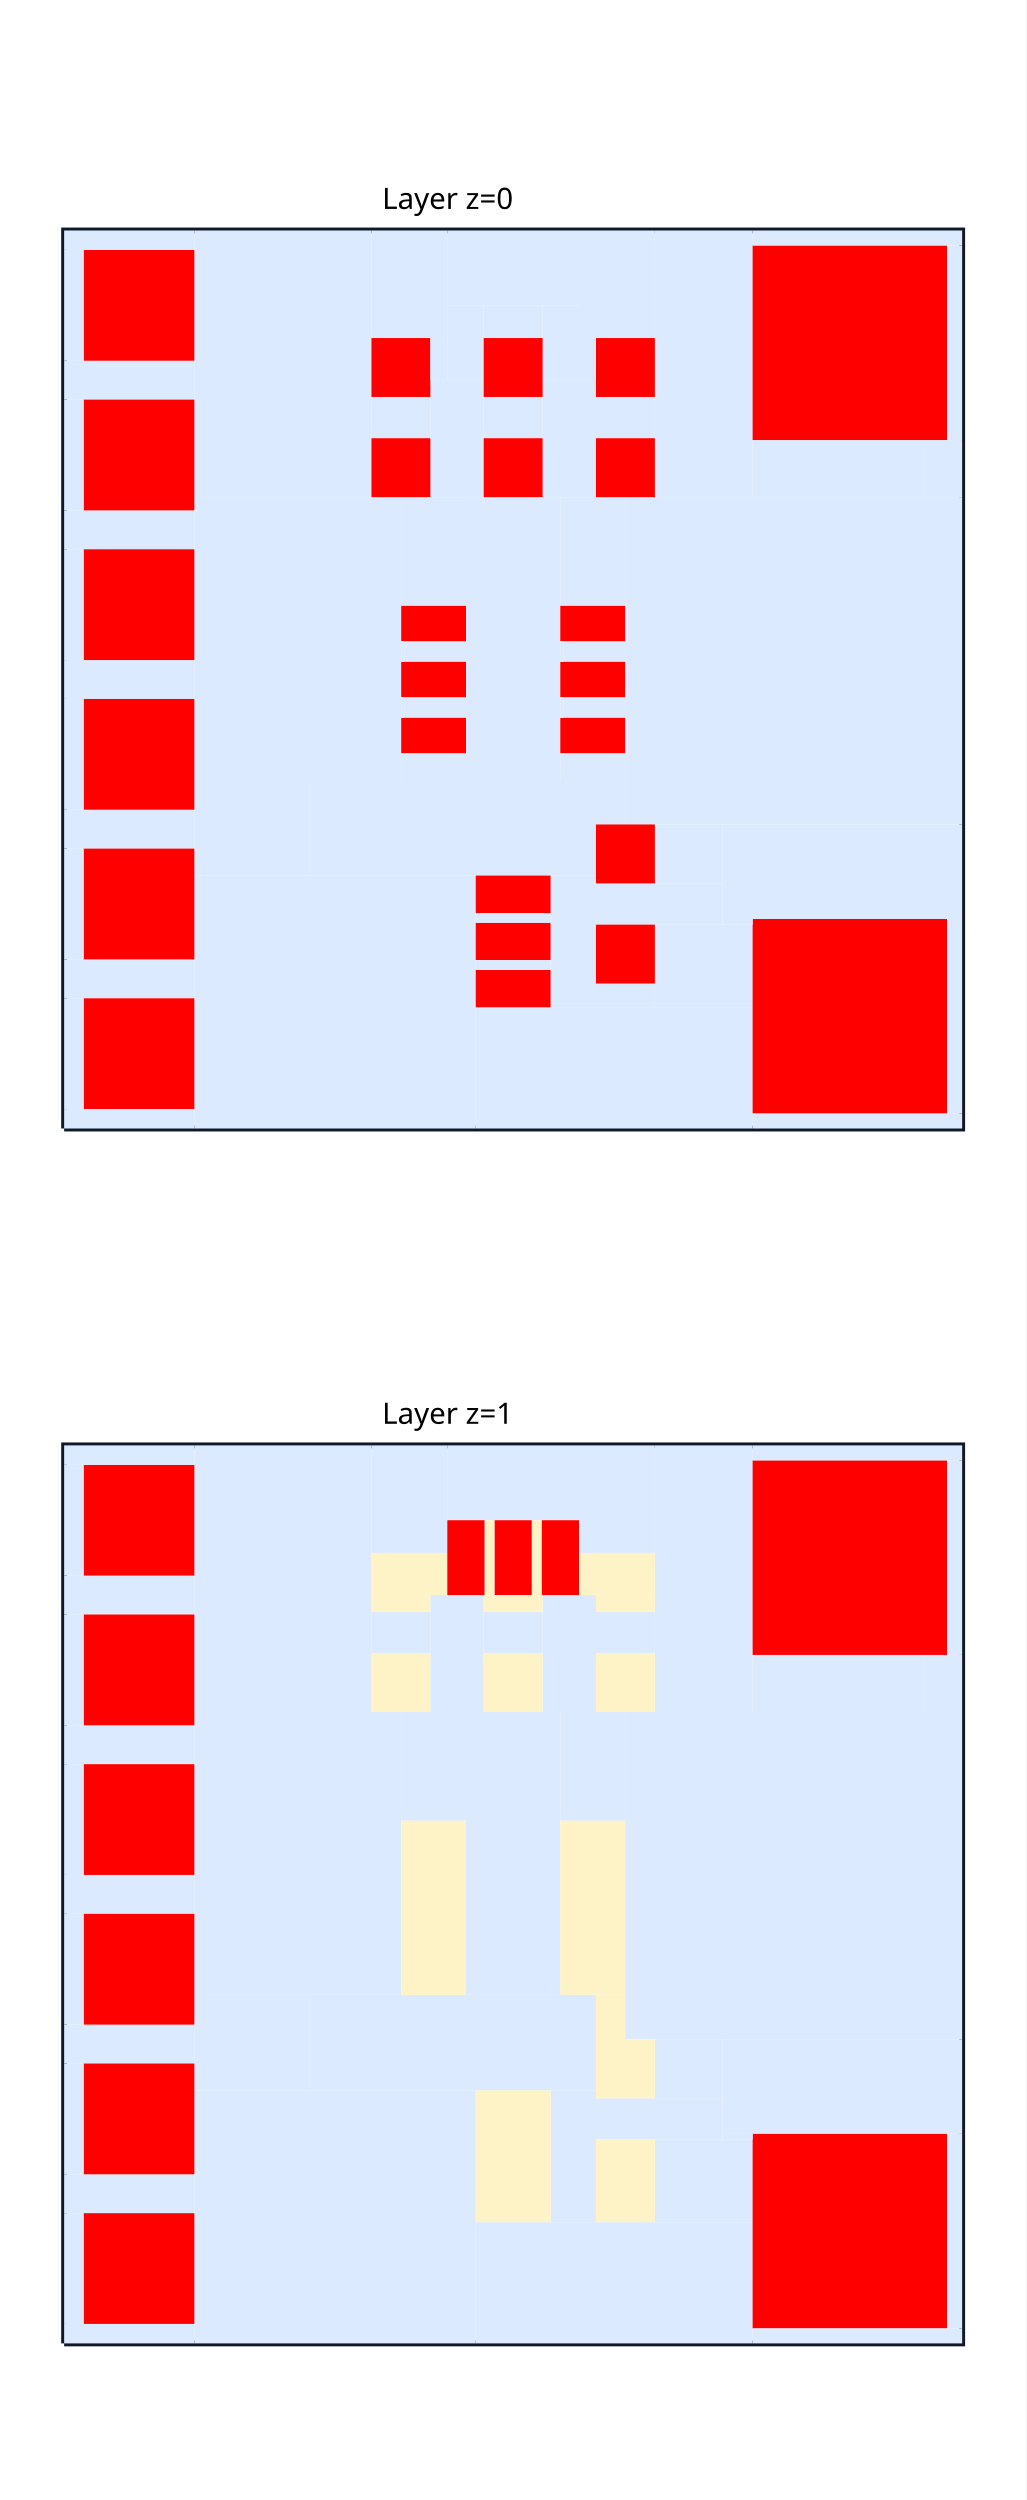
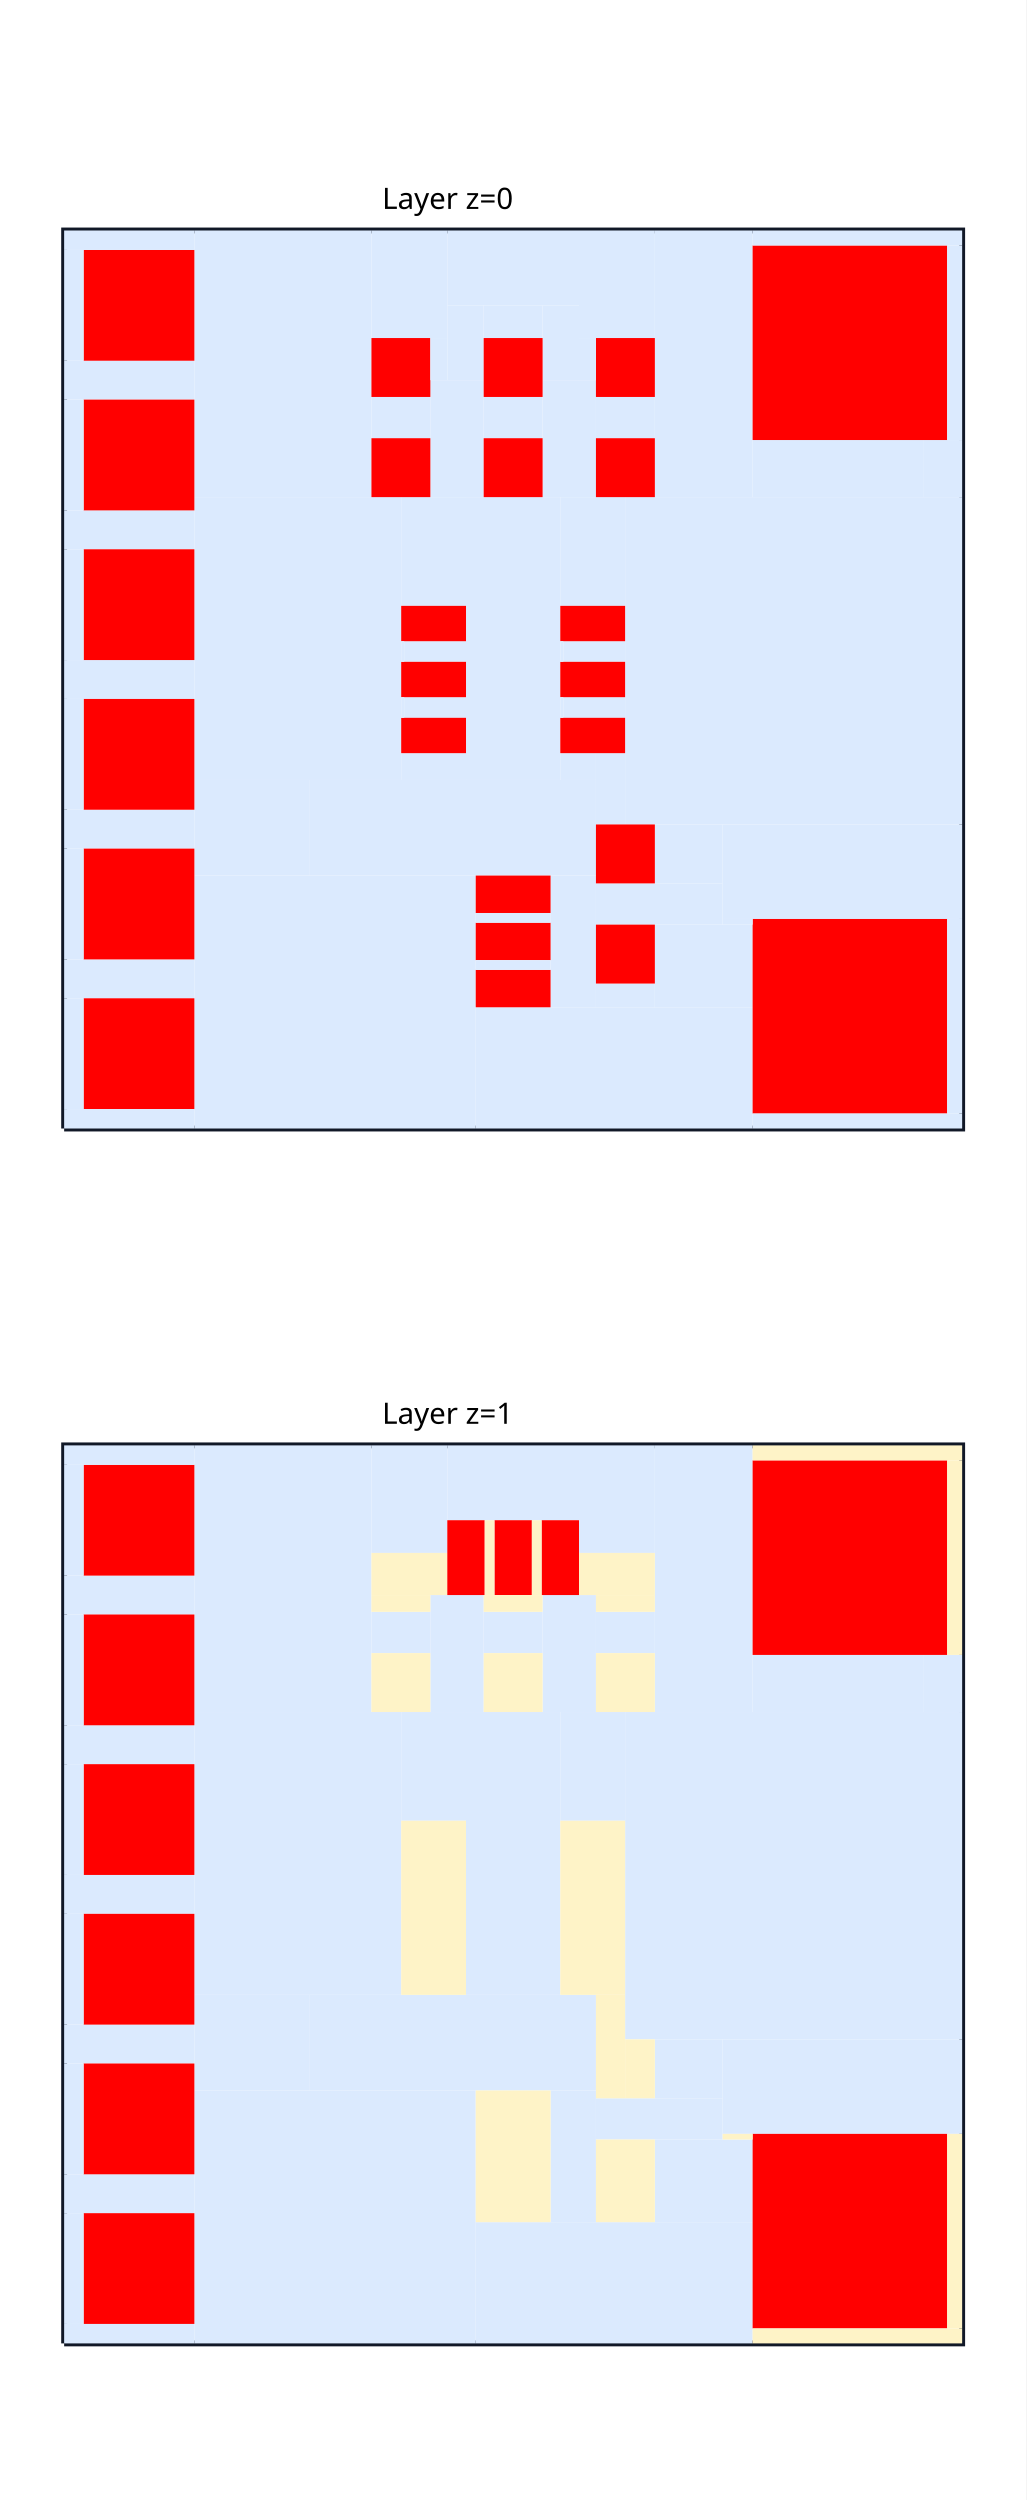
<svg xmlns="http://www.w3.org/2000/svg" width="640" height="1559" viewBox="0 0 640 1559">
  <rect width="100%" height="100%" fill="white" />
  <g>
    <polyline data-points="-7.62,-7.62 7.62,-7.62 7.62,7.62 -7.62,7.62 -7.62,-7.62" data-type="line" data-label="bounds" points="40,703.739 600,703.739 600,143.739 40,143.739 40,703.739" fill="none" stroke="#111827" stroke-width="3.675" />
  </g>
  <g>
    <polyline data-points="-7.62,-28.237708333333334 7.62,-28.237708333333334 7.62,-12.997708333333332 -7.62,-12.997708333333332 -7.62,-28.237708333333334" data-type="line" data-label="bounds" points="40,1461.345 600,1461.345 600,901.345 40,901.345 40,1461.345" fill="none" stroke="#111827" stroke-width="3.675" />
  </g>
  <g>
    <rect data-type="rect" data-label="node" data-x="0" data-y="0.6949664999999999" x="290.603" y="310.012" width="58.793" height="176.38" fill="#dbeafe" stroke="black" stroke-width="0.027" />
  </g>
  <g>
    <rect data-type="rect" data-label="node" data-x="-1.0286494999999998" data-y="-2.5162834999999997" x="192.776" y="486.393" width="178.851" height="59.617" fill="#dbeafe" stroke="black" stroke-width="0.027" />
  </g>
  <g>
    <rect data-type="rect" data-label="node" data-x="4.760004499999999" data-y="0.3174999999999999" x="389.817" y="310.012" width="210.183" height="204.121" fill="#dbeafe" stroke="black" stroke-width="0.027" />
  </g>
  <g>
    <rect data-type="rect" data-label="node" data-x="-3.6550045000000004" data-y="0.6949664999999999" x="121.207" y="310.012" width="128.976" height="176.38" fill="#dbeafe" stroke="black" stroke-width="0.027" />
  </g>
  <g>
    <rect data-type="rect" data-label="node" data-x="-3.0225000000000004" data-y="-5.473749999999999" x="121.207" y="546.01" width="175.459" height="157.73" fill="#dbeafe" stroke="black" stroke-width="0.027" />
  </g>
  <g>
    <rect data-type="rect" data-label="node" data-x="2.48" data-y="-3.81" x="371.627" y="550.878" width="79.003" height="25.722" fill="#dbeafe" stroke="black" stroke-width="0.027" />
  </g>
  <g>
    <rect data-type="rect" data-label="node" data-x="1.7145000000000001" data-y="-6.591249999999999" x="296.667" y="628.136" width="172.667" height="75.604" fill="#dbeafe" stroke="black" stroke-width="0.027" />
  </g>
  <g>
    <rect data-type="rect" data-label="node" data-x="-4.4361495" data-y="-2.5162834999999997" x="121.207" y="486.393" width="71.569" height="59.617" fill="#dbeafe" stroke="black" stroke-width="0.027" />
  </g>
  <g>
    <rect data-type="rect" data-label="node" data-x="-3.9075" data-y="5.3575" x="121.207" y="143.739" width="110.42" height="166.273" fill="#dbeafe" stroke="black" stroke-width="0.027" />
  </g>
  <g>
    <rect data-type="rect" data-label="node" data-x="5.5874999999999995" data-y="-3.262" x="450.63" y="514.133" width="149.37" height="58.94" fill="#dbeafe" stroke="black" stroke-width="0.027" />
  </g>
  <g>
    <rect data-type="rect" data-label="node" data-x="3.2344999999999997" data-y="5.3575" x="408.373" y="143.739" width="60.961" height="166.273" fill="#dbeafe" stroke="black" stroke-width="0.027" />
  </g>
  <g>
    <rect data-type="rect" data-label="node" data-x="-6.514999999999999" data-y="0" x="40" y="411.613" width="81.207" height="24.252" fill="#dbeafe" stroke="black" stroke-width="0.027" />
  </g>
  <g>
    <rect data-type="rect" data-label="node" data-x="1.02" data-y="-4.445" x="343.333" y="546.01" width="28.294" height="82.126" fill="#dbeafe" stroke="black" stroke-width="0.027" />
  </g>
  <g>
    <rect data-type="rect" data-label="node" data-x="-0.9525000000000001" data-y="4.0875" x="268.373" y="237.073" width="33.255" height="72.94" fill="#dbeafe" stroke="black" stroke-width="0.027" />
  </g>
  <g>
    <rect data-type="rect" data-label="node" data-x="0.9524999999999999" data-y="4.0875" x="338.373" y="237.073" width="33.255" height="72.94" fill="#dbeafe" stroke="black" stroke-width="0.027" />
  </g>
  <g>
    <rect data-type="rect" data-label="node" data-x="3.2344999999999997" data-y="-4.86125" x="408.373" y="576.6" width="60.961" height="51.535" fill="#dbeafe" stroke="black" stroke-width="0.027" />
  </g>
  <g>
    <rect data-type="rect" data-label="node" data-x="2.9799999999999995" data-y="-2.96" x="408.373" y="514.133" width="42.257" height="36.745" fill="#dbeafe" stroke="black" stroke-width="0.027" />
  </g>
  <g>
    <rect data-type="rect" data-label="node" data-x="5.5175" data-y="3.5795" x="469.333" y="274.406" width="106.819" height="35.606" fill="#dbeafe" stroke="black" stroke-width="0.027" />
  </g>
  <g>
    <rect data-type="rect" data-label="node" data-x="-1.3500099999999997" data-y="2.1724794999999997" x="250.183" y="310.012" width="40.42" height="67.797" fill="#dbeafe" stroke="black" stroke-width="0.027" />
  </g>
  <g>
    <rect data-type="rect" data-label="node" data-x="1.35001" data-y="2.1724794999999997" x="349.397" y="310.012" width="40.42" height="67.797" fill="#dbeafe" stroke="black" stroke-width="0.027" />
  </g>
  <g>
    <rect data-type="rect" data-label="node" data-x="-6.514999999999999" data-y="-5.08" x="40" y="598.28" width="81.207" height="24.252" fill="#dbeafe" stroke="black" stroke-width="0.027" />
  </g>
  <g>
    <rect data-type="rect" data-label="node" data-x="-6.514999999999999" data-y="-2.54" x="40" y="504.947" width="81.207" height="24.252" fill="#dbeafe" stroke="black" stroke-width="0.027" />
  </g>
  <g>
    <rect data-type="rect" data-label="node" data-x="-6.514999999999999" data-y="2.54" x="40" y="318.28" width="81.207" height="24.252" fill="#dbeafe" stroke="black" stroke-width="0.027" />
  </g>
  <g>
    <rect data-type="rect" data-label="node" data-x="-6.514999999999999" data-y="5.08" x="40" y="224.947" width="81.207" height="24.252" fill="#dbeafe" stroke="black" stroke-width="0.027" />
  </g>
  <g>
    <rect data-type="rect" data-label="node" data-x="-1.76125" data-y="6.7075" x="231.627" y="143.739" width="47.31" height="67.06" fill="#dbeafe" stroke="black" stroke-width="0.027" />
  </g>
  <g>
    <rect data-type="rect" data-label="node" data-x="1.76125" data-y="6.7075" x="361.063" y="143.739" width="47.31" height="67.06" fill="#dbeafe" stroke="black" stroke-width="0.027" />
  </g>
  <g>
    <rect data-type="rect" data-label="node" data-x="0" data-y="6.984999999999999" x="278.937" y="143.739" width="82.126" height="46.667" fill="#dbeafe" stroke="black" stroke-width="0.027" />
  </g>
  <g>
    <rect data-type="rect" data-label="node" data-x="-1.9049999999999998" data-y="4.445" x="231.627" y="247.545" width="36.745" height="25.722" fill="#dbeafe" stroke="black" stroke-width="0.027" />
  </g>
  <g>
    <rect data-type="rect" data-label="node" data-x="0" data-y="4.445" x="301.627" y="247.545" width="36.745" height="25.722" fill="#dbeafe" stroke="black" stroke-width="0.027" />
  </g>
  <g>
    <rect data-type="rect" data-label="node" data-x="1.9050000000000002" data-y="4.445" x="371.627" y="247.545" width="36.745" height="25.722" fill="#dbeafe" stroke="black" stroke-width="0.027" />
  </g>
  <g>
    <rect data-type="rect" data-label="node" data-x="7.2955000000000005" data-y="3.5795" x="576.152" y="274.406" width="23.848" height="35.606" fill="#dbeafe" stroke="black" stroke-width="0.027" />
  </g>
  <g>
    <rect data-type="rect" data-label="node" data-x="-6.35" data-y="3.81" x="52.126" y="249.199" width="69.081" height="69.081" fill="red" stroke="black" stroke-width="0.027" />
  </g>
  <g>
    <rect data-type="rect" data-label="node" data-x="-6.35" data-y="6.35" x="52.126" y="155.865" width="69.081" height="69.081" fill="red" stroke="black" stroke-width="0.027" />
  </g>
  <g>
    <rect data-type="rect" data-label="node" data-x="-6.35" data-y="1.27" x="52.126" y="342.532" width="69.081" height="69.081" fill="red" stroke="black" stroke-width="0.027" />
  </g>
  <g>
    <rect data-type="rect" data-label="node" data-x="-6.35" data-y="-1.27" x="52.126" y="435.865" width="69.081" height="69.081" fill="red" stroke="black" stroke-width="0.027" />
  </g>
  <g>
    <rect data-type="rect" data-label="node" data-x="-6.35" data-y="-3.81" x="52.126" y="529.199" width="69.081" height="69.081" fill="red" stroke="black" stroke-width="0.027" />
  </g>
  <g>
    <rect data-type="rect" data-label="node" data-x="-6.35" data-y="-6.35" x="52.126" y="622.532" width="69.081" height="69.081" fill="red" stroke="black" stroke-width="0.027" />
  </g>
  <g>
    <rect data-type="rect" data-label="node" data-x="5.715" data-y="5.715" x="469.333" y="153.073" width="121.333" height="121.333" fill="red" stroke="black" stroke-width="0.027" />
  </g>
  <g>
    <rect data-type="rect" data-label="node" data-x="5.715" data-y="-5.715" x="469.333" y="573.073" width="121.333" height="121.333" fill="red" stroke="black" stroke-width="0.027" />
  </g>
  <g>
    <rect data-type="rect" data-label="node" data-x="-6.515000000000001" data-y="-7.454999999999999" x="40" y="691.613" width="81.207" height="12.126" fill="#dbeafe" stroke="black" stroke-width="0.027" />
  </g>
  <g>
+     <rect data-type="rect" data-label="node" data-x="-6.515000000000001" data-y="7.454999999999999" x="40" y="143.739" width="81.207" height="12.126" fill="#dbeafe" stroke="black" stroke-width="0.027" />
+   </g>
+   <g>
+     <rect data-type="rect" data-label="node" data-x="-7.454999999999999" data-y="-1.27" x="40" y="435.865" width="12.126" height="69.081" fill="#dbeafe" stroke="black" stroke-width="0.027" />
+   </g>
+   <g>
+     <rect data-type="rect" data-label="node" data-x="-7.454999999999999" data-y="1.27" x="40" y="342.532" width="12.126" height="69.081" fill="#dbeafe" stroke="black" stroke-width="0.027" />
+   </g>
+   <g>
+     <rect data-type="rect" data-label="node" data-x="-7.454999999999999" data-y="-6.35" x="40" y="622.532" width="12.126" height="69.081" fill="#dbeafe" stroke="black" stroke-width="0.027" />
+   </g>
+   <g>
+     <rect data-type="rect" data-label="node" data-x="-7.454999999999999" data-y="-3.81" x="40" y="529.199" width="12.126" height="69.081" fill="#dbeafe" stroke="black" stroke-width="0.027" />
+   </g>
+   <g>
+     <rect data-type="rect" data-label="node" data-x="-7.454999999999999" data-y="3.81" x="40" y="249.199" width="12.126" height="69.081" fill="#dbeafe" stroke="black" stroke-width="0.027" />
+   </g>
+   <g>
+     <rect data-type="rect" data-label="node" data-x="-7.454999999999999" data-y="6.35" x="40" y="155.865" width="12.126" height="69.081" fill="#dbeafe" stroke="black" stroke-width="0.027" />
+   </g>
+   <g>
+     <rect data-type="rect" data-label="node" data-x="-1.3249529999999998" data-y="-0.4749805" x="252.025" y="434.763" width="38.578" height="12.859" fill="#dbeafe" stroke="black" stroke-width="0.027" />
+   </g>
+   <g>
+     <rect data-type="rect" data-label="node" data-x="-1.3249529999999998" data-y="0.4749794999999999" x="252.025" y="399.856" width="38.578" height="12.859" fill="#dbeafe" stroke="black" stroke-width="0.027" />
+   </g>
+   <g>
+     <rect data-type="rect" data-label="node" data-x="1.3750669999999998" data-y="-0.4749805" x="351.238" y="434.763" width="38.578" height="12.859" fill="#dbeafe" stroke="black" stroke-width="0.027" />
+   </g>
+   <g>
+     <rect data-type="rect" data-label="node" data-x="1.3750669999999998" data-y="0.4749794999999999" x="351.238" y="399.856" width="38.578" height="12.859" fill="#dbeafe" stroke="black" stroke-width="0.027" />
+   </g>
+   <g>
+     <rect data-type="rect" data-label="node" data-x="-1.3500099999999997" data-y="-1.477513" x="250.183" y="469.67" width="40.42" height="16.723" fill="#dbeafe" stroke="black" stroke-width="0.027" />
+   </g>
+   <g>
+     <rect data-type="rect" data-label="node" data-x="1.6525045" data-y="-1.8549795" x="371.627" y="469.67" width="18.189" height="44.463" fill="#dbeafe" stroke="black" stroke-width="0.027" />
+   </g>
+   <g>
+     <rect data-type="rect" data-label="node" data-x="1.1025055" data-y="-1.477513" x="349.397" y="469.67" width="22.231" height="16.723" fill="#dbeafe" stroke="black" stroke-width="0.027" />
+   </g>
+   <g>
+     <rect data-type="rect" data-label="node" data-x="1.9050000000000002" data-y="-5.36125" x="371.627" y="613.346" width="36.745" height="14.79" fill="#dbeafe" stroke="black" stroke-width="0.027" />
+   </g>
+   <g>
+     <rect data-type="rect" data-label="node" data-x="-0.80875" data-y="5.715" x="278.937" y="190.406" width="22.69" height="46.667" fill="#dbeafe" stroke="black" stroke-width="0.027" />
+   </g>
+   <g>
+     <rect data-type="rect" data-label="node" data-x="0.80875" data-y="5.715" x="338.373" y="190.406" width="22.69" height="46.667" fill="#dbeafe" stroke="black" stroke-width="0.027" />
+   </g>
+   <g>
+     <rect data-type="rect" data-label="node" data-x="-5.551115123125783e-17" data-y="6.0725" x="301.627" y="190.406" width="36.745" height="20.394" fill="#dbeafe" stroke="black" stroke-width="0.027" />
+   </g>
+   <g>
+     <rect data-type="rect" data-label="node" data-x="1.3500099999999975" data-y="0.9499599999999191" x="349.397" y="377.809" width="40.42" height="22.047" fill="red" stroke="black" stroke-width="0.027" />
+   </g>
+   <g>
+     <rect data-type="rect" data-label="node" data-x="1.3500099999999975" data-y="-1.1368683772161603e-13" x="349.397" y="412.716" width="40.42" height="22.047" fill="red" stroke="black" stroke-width="0.027" />
+   </g>
+   <g>
+     <rect data-type="rect" data-label="node" data-x="1.3500099999999975" data-y="-0.9499600000000328" x="349.397" y="447.622" width="40.42" height="22.047" fill="red" stroke="black" stroke-width="0.027" />
+   </g>
+   <g>
+     <rect data-type="rect" data-label="node" data-x="-1.3500099999999975" data-y="-0.9499600000000328" x="250.183" y="447.622" width="40.42" height="22.047" fill="red" stroke="black" stroke-width="0.027" />
+   </g>
+   <g>
+     <rect data-type="rect" data-label="node" data-x="-1.3500099999999975" data-y="-1.1368683772161603e-13" x="250.183" y="412.716" width="40.42" height="22.047" fill="red" stroke="black" stroke-width="0.027" />
+   </g>
+   <g>
+     <rect data-type="rect" data-label="node" data-x="-1.3500099999999975" data-y="0.9499599999999191" x="250.183" y="377.809" width="40.42" height="22.047" fill="red" stroke="black" stroke-width="0.027" />
+   </g>
+   <g>
+     <rect data-type="rect" data-label="node" data-x="1.942890293094024e-16" data-y="5.295" x="301.627" y="210.8" width="36.745" height="36.745" fill="red" stroke="black" stroke-width="0.027" />
+   </g>
+   <g>
+     <rect data-type="rect" data-label="node" data-x="-1.1102230246251565e-16" data-y="3.5950000000000006" x="301.627" y="273.267" width="36.745" height="36.745" fill="red" stroke="black" stroke-width="0.027" />
+   </g>
+   <g>
+     <rect data-type="rect" data-label="node" data-x="-1.9050000000000002" data-y="3.5950000000000006" x="231.627" y="273.267" width="36.745" height="36.745" fill="red" stroke="black" stroke-width="0.027" />
+   </g>
+   <g>
+     <rect data-type="rect" data-label="node" data-x="-1.9050000000000002" data-y="5.295" x="231.627" y="210.8" width="36.745" height="36.745" fill="red" stroke="black" stroke-width="0.027" />
+   </g>
+   <g>
+     <rect data-type="rect" data-label="node" data-x="1.9050000000000002" data-y="-4.66" x="371.627" y="576.6" width="36.745" height="36.745" fill="red" stroke="black" stroke-width="0.027" />
+   </g>
+   <g>
+     <rect data-type="rect" data-label="node" data-x="1.9050000000000002" data-y="-2.96" x="371.627" y="514.133" width="36.745" height="36.745" fill="red" stroke="black" stroke-width="0.027" />
+   </g>
+   <g>
+     <rect data-type="rect" data-label="node" data-x="1.9050000000000002" data-y="3.5950000000000006" x="371.627" y="273.267" width="36.745" height="36.745" fill="red" stroke="black" stroke-width="0.027" />
+   </g>
+   <g>
+     <rect data-type="rect" data-label="node" data-x="1.9050000000000002" data-y="5.295" x="371.627" y="210.8" width="36.745" height="36.745" fill="red" stroke="black" stroke-width="0.027" />
+   </g>
+   <g>
+     <rect data-type="rect" data-label="node" data-x="0" data-y="-5.245" x="296.667" y="604.802" width="46.667" height="23.333" fill="red" stroke="black" stroke-width="0.027" />
+   </g>
+   <g>
+     <rect data-type="rect" data-label="node" data-x="0" data-y="-4.445" x="296.667" y="575.406" width="46.667" height="23.333" fill="red" stroke="black" stroke-width="0.027" />
+   </g>
+   <g>
+     <rect data-type="rect" data-label="node" data-x="1.1102230246251565e-16" data-y="-3.6449999999999996" x="296.667" y="546.01" width="46.667" height="23.333" fill="red" stroke="black" stroke-width="0.027" />
+   </g>
+   <g>
+     <rect data-type="rect" data-label="node" data-x="0.8250679999999999" data-y="-0.47498000000007323" x="349.397" y="434.763" width="1.841" height="12.859" fill="#dbeafe" stroke="black" stroke-width="0.027" />
+   </g>
+   <g>
+     <rect data-type="rect" data-label="node" data-x="0.8250679999999999" data-y="0.4749799999999027" x="349.397" y="399.856" width="1.841" height="12.859" fill="#dbeafe" stroke="black" stroke-width="0.027" />
+   </g>
+   <g>
+     <rect data-type="rect" data-label="node" data-x="-1.8749520000000002" data-y="-0.47498000000007323" x="250.183" y="434.763" width="1.841" height="12.859" fill="#dbeafe" stroke="black" stroke-width="0.027" />
+   </g>
+   <g>
+     <rect data-type="rect" data-label="node" data-x="-1.8749520000000002" data-y="0.4749799999999027" x="250.183" y="399.856" width="1.841" height="12.859" fill="#dbeafe" stroke="black" stroke-width="0.027" />
+   </g>
+   <g>
+     <rect data-type="rect" data-label="node" data-x="-3.3306690738754696e-16" data-y="-4.845000000000001" x="296.667" y="598.739" width="46.667" height="6.063" fill="#dbeafe" stroke="black" stroke-width="0.027" />
+   </g>
+   <g>
+     <rect data-type="rect" data-label="node" data-x="-3.3306690738754696e-16" data-y="-4.045" x="296.667" y="569.343" width="46.667" height="6.063" fill="#dbeafe" stroke="black" stroke-width="0.027" />
+   </g>
+   <g>
    <rect data-type="rect" data-label="node" data-x="3.8095" data-y="-4.112" x="450.63" y="573.073" width="18.703" height="3.528" fill="#dbeafe" stroke="black" stroke-width="0.027" />
  </g>
  <g>
    <rect data-type="rect" data-label="node" data-x="5.8420000000000005" data-y="-7.492999999999999" x="469.333" y="694.406" width="130.667" height="9.333" fill="#dbeafe" stroke="black" stroke-width="0.027" />
  </g>
  <g>
-     <rect data-type="rect" data-label="node" data-x="-6.515000000000001" data-y="7.454999999999999" x="40" y="143.739" width="81.207" height="12.126" fill="#dbeafe" stroke="black" stroke-width="0.027" />
-   </g>
-   <g>
    <rect data-type="rect" data-label="node" data-x="7.492999999999999" data-y="-5.715" x="590.667" y="573.073" width="9.333" height="121.333" fill="#dbeafe" stroke="black" stroke-width="0.027" />
  </g>
  <g>
    <rect data-type="rect" data-label="node" data-x="5.8420000000000005" data-y="7.492999999999999" x="469.333" y="143.739" width="130.667" height="9.333" fill="#dbeafe" stroke="black" stroke-width="0.027" />
  </g>
  <g>
-     <rect data-type="rect" data-label="node" data-x="-7.454999999999999" data-y="-1.27" x="40" y="435.865" width="12.126" height="69.081" fill="#dbeafe" stroke="black" stroke-width="0.027" />
-   </g>
-   <g>
-     <rect data-type="rect" data-label="node" data-x="-7.454999999999999" data-y="1.27" x="40" y="342.532" width="12.126" height="69.081" fill="#dbeafe" stroke="black" stroke-width="0.027" />
-   </g>
-   <g>
-     <rect data-type="rect" data-label="node" data-x="-7.454999999999999" data-y="-6.35" x="40" y="622.532" width="12.126" height="69.081" fill="#dbeafe" stroke="black" stroke-width="0.027" />
-   </g>
-   <g>
-     <rect data-type="rect" data-label="node" data-x="-7.454999999999999" data-y="-3.81" x="40" y="529.199" width="12.126" height="69.081" fill="#dbeafe" stroke="black" stroke-width="0.027" />
-   </g>
-   <g>
-     <rect data-type="rect" data-label="node" data-x="-7.454999999999999" data-y="3.81" x="40" y="249.199" width="12.126" height="69.081" fill="#dbeafe" stroke="black" stroke-width="0.027" />
-   </g>
-   <g>
-     <rect data-type="rect" data-label="node" data-x="-7.454999999999999" data-y="6.35" x="40" y="155.865" width="12.126" height="69.081" fill="#dbeafe" stroke="black" stroke-width="0.027" />
+     <rect data-type="rect" data-label="node" data-x="-1.26125" data-y="5.4375" x="268.373" y="210.8" width="10.564" height="26.273" fill="#dbeafe" stroke="black" stroke-width="0.027" />
+   </g>
+   <g>
+     <rect data-type="rect" data-label="node" data-x="1.26125" data-y="5.4375" x="361.063" y="210.8" width="10.564" height="26.273" fill="#dbeafe" stroke="black" stroke-width="0.027" />
  </g>
  <g>
    <rect data-type="rect" data-label="node" data-x="7.493" data-y="5.715" x="590.667" y="153.073" width="9.333" height="121.333" fill="#dbeafe" stroke="black" stroke-width="0.027" />
  </g>
  <g>
-     <rect data-type="rect" data-label="node" data-x="-1.3249529999999998" data-y="-0.4749805" x="252.025" y="434.763" width="38.578" height="12.859" fill="#dbeafe" stroke="black" stroke-width="0.027" />
-   </g>
-   <g>
-     <rect data-type="rect" data-label="node" data-x="-1.3249529999999998" data-y="0.4749794999999999" x="252.025" y="399.856" width="38.578" height="12.859" fill="#dbeafe" stroke="black" stroke-width="0.027" />
-   </g>
-   <g>
-     <rect data-type="rect" data-label="node" data-x="1.3750669999999998" data-y="-0.4749805" x="351.238" y="434.763" width="38.578" height="12.859" fill="#dbeafe" stroke="black" stroke-width="0.027" />
-   </g>
-   <g>
-     <rect data-type="rect" data-label="node" data-x="1.3750669999999998" data-y="0.4749794999999999" x="351.238" y="399.856" width="38.578" height="12.859" fill="#dbeafe" stroke="black" stroke-width="0.027" />
-   </g>
-   <g>
-     <rect data-type="rect" data-label="node" data-x="-1.3500099999999997" data-y="-1.477513" x="250.183" y="469.67" width="40.42" height="16.723" fill="#dbeafe" stroke="black" stroke-width="0.027" />
-   </g>
-   <g>
-     <rect data-type="rect" data-label="node" data-x="1.6525045" data-y="-1.8549795" x="371.627" y="469.67" width="18.189" height="44.463" fill="#dbeafe" stroke="black" stroke-width="0.027" />
-   </g>
-   <g>
-     <rect data-type="rect" data-label="node" data-x="1.1025055" data-y="-1.477513" x="349.397" y="469.67" width="22.231" height="16.723" fill="#dbeafe" stroke="black" stroke-width="0.027" />
-   </g>
-   <g>
-     <rect data-type="rect" data-label="node" data-x="1.9050000000000002" data-y="-5.36125" x="371.627" y="613.346" width="36.745" height="14.79" fill="#dbeafe" stroke="black" stroke-width="0.027" />
-   </g>
-   <g>
-     <rect data-type="rect" data-label="node" data-x="-0.80875" data-y="5.715" x="278.937" y="190.406" width="22.69" height="46.667" fill="#dbeafe" stroke="black" stroke-width="0.027" />
-   </g>
-   <g>
-     <rect data-type="rect" data-label="node" data-x="0.80875" data-y="5.715" x="338.373" y="190.406" width="22.69" height="46.667" fill="#dbeafe" stroke="black" stroke-width="0.027" />
-   </g>
-   <g>
-     <rect data-type="rect" data-label="node" data-x="-5.551115123125783e-17" data-y="6.0725" x="301.627" y="190.406" width="36.745" height="20.394" fill="#dbeafe" stroke="black" stroke-width="0.027" />
-   </g>
-   <g>
-     <rect data-type="rect" data-label="node" data-x="1.3500099999999975" data-y="0.9499599999999191" x="349.397" y="377.809" width="40.42" height="22.047" fill="red" stroke="black" stroke-width="0.027" />
-   </g>
-   <g>
-     <rect data-type="rect" data-label="node" data-x="1.3500099999999975" data-y="-1.1368683772161603e-13" x="349.397" y="412.716" width="40.42" height="22.047" fill="red" stroke="black" stroke-width="0.027" />
-   </g>
-   <g>
-     <rect data-type="rect" data-label="node" data-x="1.3500099999999975" data-y="-0.9499600000000328" x="349.397" y="447.622" width="40.42" height="22.047" fill="red" stroke="black" stroke-width="0.027" />
-   </g>
-   <g>
-     <rect data-type="rect" data-label="node" data-x="-1.3500099999999975" data-y="-0.9499600000000328" x="250.183" y="447.622" width="40.42" height="22.047" fill="red" stroke="black" stroke-width="0.027" />
-   </g>
-   <g>
-     <rect data-type="rect" data-label="node" data-x="-1.3500099999999975" data-y="-1.1368683772161603e-13" x="250.183" y="412.716" width="40.42" height="22.047" fill="red" stroke="black" stroke-width="0.027" />
-   </g>
-   <g>
-     <rect data-type="rect" data-label="node" data-x="-1.3500099999999975" data-y="0.9499599999999191" x="250.183" y="377.809" width="40.42" height="22.047" fill="red" stroke="black" stroke-width="0.027" />
-   </g>
-   <g>
-     <rect data-type="rect" data-label="node" data-x="1.942890293094024e-16" data-y="5.295" x="301.627" y="210.8" width="36.745" height="36.745" fill="red" stroke="black" stroke-width="0.027" />
-   </g>
-   <g>
-     <rect data-type="rect" data-label="node" data-x="-1.1102230246251565e-16" data-y="3.5950000000000006" x="301.627" y="273.267" width="36.745" height="36.745" fill="red" stroke="black" stroke-width="0.027" />
-   </g>
-   <g>
-     <rect data-type="rect" data-label="node" data-x="-1.9050000000000002" data-y="3.5950000000000006" x="231.627" y="273.267" width="36.745" height="36.745" fill="red" stroke="black" stroke-width="0.027" />
-   </g>
-   <g>
-     <rect data-type="rect" data-label="node" data-x="-1.9050000000000002" data-y="5.295" x="231.627" y="210.8" width="36.745" height="36.745" fill="red" stroke="black" stroke-width="0.027" />
-   </g>
-   <g>
-     <rect data-type="rect" data-label="node" data-x="1.9050000000000002" data-y="-4.66" x="371.627" y="576.6" width="36.745" height="36.745" fill="red" stroke="black" stroke-width="0.027" />
-   </g>
-   <g>
-     <rect data-type="rect" data-label="node" data-x="1.9050000000000002" data-y="-2.96" x="371.627" y="514.133" width="36.745" height="36.745" fill="red" stroke="black" stroke-width="0.027" />
-   </g>
-   <g>
-     <rect data-type="rect" data-label="node" data-x="1.9050000000000002" data-y="3.5950000000000006" x="371.627" y="273.267" width="36.745" height="36.745" fill="red" stroke="black" stroke-width="0.027" />
-   </g>
-   <g>
-     <rect data-type="rect" data-label="node" data-x="1.9050000000000002" data-y="5.295" x="371.627" y="210.8" width="36.745" height="36.745" fill="red" stroke="black" stroke-width="0.027" />
-   </g>
-   <g>
-     <rect data-type="rect" data-label="node" data-x="0" data-y="-5.245" x="296.667" y="604.802" width="46.667" height="23.333" fill="red" stroke="black" stroke-width="0.027" />
-   </g>
-   <g>
-     <rect data-type="rect" data-label="node" data-x="0" data-y="-4.445" x="296.667" y="575.406" width="46.667" height="23.333" fill="red" stroke="black" stroke-width="0.027" />
-   </g>
-   <g>
-     <rect data-type="rect" data-label="node" data-x="1.1102230246251565e-16" data-y="-3.6449999999999996" x="296.667" y="546.01" width="46.667" height="23.333" fill="red" stroke="black" stroke-width="0.027" />
-   </g>
-   <g>
-     <rect data-type="rect" data-label="node" data-x="0.8250679999999999" data-y="-0.47498000000007323" x="349.397" y="434.763" width="1.841" height="12.859" fill="#dbeafe" stroke="black" stroke-width="0.027" />
-   </g>
-   <g>
-     <rect data-type="rect" data-label="node" data-x="0.8250679999999999" data-y="0.4749799999999027" x="349.397" y="399.856" width="1.841" height="12.859" fill="#dbeafe" stroke="black" stroke-width="0.027" />
-   </g>
-   <g>
-     <rect data-type="rect" data-label="node" data-x="-1.8749520000000002" data-y="-0.47498000000007323" x="250.183" y="434.763" width="1.841" height="12.859" fill="#dbeafe" stroke="black" stroke-width="0.027" />
-   </g>
-   <g>
-     <rect data-type="rect" data-label="node" data-x="-1.8749520000000002" data-y="0.4749799999999027" x="250.183" y="399.856" width="1.841" height="12.859" fill="#dbeafe" stroke="black" stroke-width="0.027" />
-   </g>
-   <g>
-     <rect data-type="rect" data-label="node" data-x="-3.3306690738754696e-16" data-y="-4.845000000000001" x="296.667" y="598.739" width="46.667" height="6.063" fill="#dbeafe" stroke="black" stroke-width="0.027" />
-   </g>
-   <g>
-     <rect data-type="rect" data-label="node" data-x="-3.3306690738754696e-16" data-y="-4.045" x="296.667" y="569.343" width="46.667" height="6.063" fill="#dbeafe" stroke="black" stroke-width="0.027" />
-   </g>
-   <g>
-     <rect data-type="rect" data-label="node" data-x="-1.26125" data-y="5.4375" x="268.373" y="210.8" width="10.564" height="26.273" fill="#dbeafe" stroke="black" stroke-width="0.027" />
-   </g>
-   <g>
-     <rect data-type="rect" data-label="node" data-x="1.26125" data-y="5.4375" x="361.063" y="210.8" width="10.564" height="26.273" fill="#dbeafe" stroke="black" stroke-width="0.027" />
-   </g>
-   <g>
    <rect data-type="rect" data-label="node" data-x="0" data-y="-19.922741833333333" x="290.603" y="1067.618" width="58.793" height="176.38" fill="#dbeafe" stroke="black" stroke-width="0.027" />
  </g>
  <g>
    <rect data-type="rect" data-label="node" data-x="-1.0286494999999998" data-y="-23.133991833333333" x="192.776" y="1243.999" width="178.851" height="59.617" fill="#dbeafe" stroke="black" stroke-width="0.027" />
  </g>
  <g>
    <rect data-type="rect" data-label="node" data-x="4.760004499999999" data-y="-20.300208333333334" x="389.817" y="1067.618" width="210.183" height="204.121" fill="#dbeafe" stroke="black" stroke-width="0.027" />
  </g>
  <g>
    <rect data-type="rect" data-label="node" data-x="-3.6550045000000004" data-y="-19.922741833333333" x="121.207" y="1067.618" width="128.976" height="176.38" fill="#dbeafe" stroke="black" stroke-width="0.027" />
  </g>
  <g>
    <rect data-type="rect" data-label="node" data-x="-3.0225000000000004" data-y="-26.091458333333332" x="121.207" y="1303.616" width="175.459" height="157.73" fill="#dbeafe" stroke="black" stroke-width="0.027" />
  </g>
  <g>
    <rect data-type="rect" data-label="node" data-x="2.48" data-y="-24.42770833333333" x="371.627" y="1308.485" width="79.003" height="25.722" fill="#dbeafe" stroke="black" stroke-width="0.027" />
  </g>
  <g>
    <rect data-type="rect" data-label="node" data-x="1.7145000000000001" data-y="-27.20895833333333" x="296.667" y="1385.742" width="172.667" height="75.604" fill="#dbeafe" stroke="black" stroke-width="0.027" />
  </g>
  <g>
    <rect data-type="rect" data-label="node" data-x="-4.4361495" data-y="-23.133991833333333" x="121.207" y="1243.999" width="71.569" height="59.617" fill="#dbeafe" stroke="black" stroke-width="0.027" />
  </g>
  <g>
    <rect data-type="rect" data-label="node" data-x="-3.9075" data-y="-15.260208333333333" x="121.207" y="901.345" width="110.42" height="166.273" fill="#dbeafe" stroke="black" stroke-width="0.027" />
  </g>
  <g>
    <rect data-type="rect" data-label="node" data-x="5.5874999999999995" data-y="-23.879708333333333" x="450.63" y="1271.739" width="149.37" height="58.94" fill="#dbeafe" stroke="black" stroke-width="0.027" />
  </g>
  <g>
    <rect data-type="rect" data-label="node" data-x="3.2344999999999997" data-y="-15.260208333333333" x="408.373" y="901.345" width="60.961" height="166.273" fill="#dbeafe" stroke="black" stroke-width="0.027" />
  </g>
  <g>
    <rect data-type="rect" data-label="node" data-x="-6.514999999999999" data-y="-20.617708333333333" x="40" y="1169.219" width="81.207" height="24.252" fill="#dbeafe" stroke="black" stroke-width="0.027" />
  </g>
  <g>
    <rect data-type="rect" data-label="node" data-x="1.02" data-y="-25.062708333333333" x="343.333" y="1303.616" width="28.294" height="82.126" fill="#dbeafe" stroke="black" stroke-width="0.027" />
  </g>
  <g>
    <rect data-type="rect" data-label="node" data-x="-0.9525000000000001" data-y="-16.530208333333334" x="268.373" y="994.679" width="33.255" height="72.94" fill="#dbeafe" stroke="black" stroke-width="0.027" />
  </g>
  <g>
    <rect data-type="rect" data-label="node" data-x="0.9524999999999999" data-y="-16.530208333333334" x="338.373" y="994.679" width="33.255" height="72.94" fill="#dbeafe" stroke="black" stroke-width="0.027" />
  </g>
  <g>
    <rect data-type="rect" data-label="node" data-x="3.2344999999999997" data-y="-25.47895833333333" x="408.373" y="1334.206" width="60.961" height="51.535" fill="#dbeafe" stroke="black" stroke-width="0.027" />
  </g>
  <g>
    <rect data-type="rect" data-label="node" data-x="2.9799999999999995" data-y="-23.577708333333334" x="408.373" y="1271.739" width="42.257" height="36.745" fill="#dbeafe" stroke="black" stroke-width="0.027" />
  </g>
  <g>
    <rect data-type="rect" data-label="node" data-x="5.5175" data-y="-17.038208333333333" x="469.333" y="1032.012" width="106.819" height="35.606" fill="#dbeafe" stroke="black" stroke-width="0.027" />
  </g>
  <g>
    <rect data-type="rect" data-label="node" data-x="-1.3500099999999997" data-y="-18.44522883333333" x="250.183" y="1067.618" width="40.42" height="67.797" fill="#dbeafe" stroke="black" stroke-width="0.027" />
  </g>
  <g>
    <rect data-type="rect" data-label="node" data-x="1.35001" data-y="-18.44522883333333" x="349.397" y="1067.618" width="40.42" height="67.797" fill="#dbeafe" stroke="black" stroke-width="0.027" />
  </g>
  <g>
    <rect data-type="rect" data-label="node" data-x="-6.514999999999999" data-y="-25.69770833333333" x="40" y="1355.886" width="81.207" height="24.252" fill="#dbeafe" stroke="black" stroke-width="0.027" />
  </g>
  <g>
    <rect data-type="rect" data-label="node" data-x="-6.514999999999999" data-y="-23.157708333333332" x="40" y="1262.553" width="81.207" height="24.252" fill="#dbeafe" stroke="black" stroke-width="0.027" />
  </g>
  <g>
    <rect data-type="rect" data-label="node" data-x="-6.514999999999999" data-y="-18.077708333333334" x="40" y="1075.886" width="81.207" height="24.252" fill="#dbeafe" stroke="black" stroke-width="0.027" />
  </g>
  <g>
    <rect data-type="rect" data-label="node" data-x="-6.514999999999999" data-y="-15.537708333333333" x="40" y="982.553" width="81.207" height="24.252" fill="#dbeafe" stroke="black" stroke-width="0.027" />
  </g>
  <g>
    <rect data-type="rect" data-label="node" data-x="-1.76125" data-y="-13.910208333333333" x="231.627" y="901.345" width="47.31" height="67.06" fill="#dbeafe" stroke="black" stroke-width="0.027" />
  </g>
  <g>
    <rect data-type="rect" data-label="node" data-x="1.76125" data-y="-13.910208333333333" x="361.063" y="901.345" width="47.31" height="67.06" fill="#dbeafe" stroke="black" stroke-width="0.027" />
  </g>
  <g>
    <rect data-type="rect" data-label="node" data-x="0" data-y="-13.632708333333333" x="278.937" y="901.345" width="82.126" height="46.667" fill="#dbeafe" stroke="black" stroke-width="0.027" />
  </g>
  <g>
    <rect data-type="rect" data-label="node" data-x="-1.9049999999999998" data-y="-16.172708333333333" x="231.627" y="1005.151" width="36.745" height="25.722" fill="#dbeafe" stroke="black" stroke-width="0.027" />
  </g>
  <g>
    <rect data-type="rect" data-label="node" data-x="0" data-y="-16.172708333333333" x="301.627" y="1005.151" width="36.745" height="25.722" fill="#dbeafe" stroke="black" stroke-width="0.027" />
  </g>
  <g>
    <rect data-type="rect" data-label="node" data-x="1.9050000000000002" data-y="-16.172708333333333" x="371.627" y="1005.151" width="36.745" height="25.722" fill="#dbeafe" stroke="black" stroke-width="0.027" />
  </g>
  <g>
    <rect data-type="rect" data-label="node" data-x="7.2955000000000005" data-y="-17.038208333333333" x="576.152" y="1032.012" width="23.848" height="35.606" fill="#dbeafe" stroke="black" stroke-width="0.027" />
  </g>
  <g>
    <rect data-type="rect" data-label="node" data-x="-6.35" data-y="-16.807708333333334" x="52.126" y="1006.805" width="69.081" height="69.081" fill="red" stroke="black" stroke-width="0.027" />
  </g>
  <g>
    <rect data-type="rect" data-label="node" data-x="-6.35" data-y="-14.267708333333333" x="52.126" y="913.471" width="69.081" height="69.081" fill="red" stroke="black" stroke-width="0.027" />
  </g>
  <g>
    <rect data-type="rect" data-label="node" data-x="-6.35" data-y="-19.347708333333333" x="52.126" y="1100.138" width="69.081" height="69.081" fill="red" stroke="black" stroke-width="0.027" />
  </g>
  <g>
    <rect data-type="rect" data-label="node" data-x="-6.35" data-y="-21.887708333333332" x="52.126" y="1193.471" width="69.081" height="69.081" fill="red" stroke="black" stroke-width="0.027" />
  </g>
  <g>
    <rect data-type="rect" data-label="node" data-x="-6.35" data-y="-24.42770833333333" x="52.126" y="1286.805" width="69.081" height="69.081" fill="red" stroke="black" stroke-width="0.027" />
  </g>
  <g>
    <rect data-type="rect" data-label="node" data-x="-6.35" data-y="-26.967708333333334" x="52.126" y="1380.138" width="69.081" height="69.081" fill="red" stroke="black" stroke-width="0.027" />
  </g>
  <g>
    <rect data-type="rect" data-label="node" data-x="5.715" data-y="-14.902708333333333" x="469.333" y="910.679" width="121.333" height="121.333" fill="red" stroke="black" stroke-width="0.027" />
  </g>
  <g>
    <rect data-type="rect" data-label="node" data-x="5.715" data-y="-26.332708333333333" x="469.333" y="1330.679" width="121.333" height="121.333" fill="red" stroke="black" stroke-width="0.027" />
  </g>
  <g>
    <rect data-type="rect" data-label="node" data-x="-6.515000000000001" data-y="-28.07270833333333" x="40" y="1449.219" width="81.207" height="12.126" fill="#dbeafe" stroke="black" stroke-width="0.027" />
  </g>
  <g>
-     <rect data-type="rect" data-label="node" data-x="3.8095" data-y="-24.729708333333335" x="450.63" y="1330.679" width="18.703" height="3.528" fill="#dbeafe" stroke="black" stroke-width="0.027" />
-   </g>
-   <g>
-     <rect data-type="rect" data-label="node" data-x="5.8420000000000005" data-y="-28.11070833333333" x="469.333" y="1452.012" width="130.667" height="9.333" fill="#dbeafe" stroke="black" stroke-width="0.027" />
-   </g>
-   <g>
    <rect data-type="rect" data-label="node" data-x="-6.515000000000001" data-y="-13.162708333333335" x="40" y="901.345" width="81.207" height="12.126" fill="#dbeafe" stroke="black" stroke-width="0.027" />
  </g>
  <g>
-     <rect data-type="rect" data-label="node" data-x="7.492999999999999" data-y="-26.332708333333333" x="590.667" y="1330.679" width="9.333" height="121.333" fill="#dbeafe" stroke="black" stroke-width="0.027" />
-   </g>
-   <g>
-     <rect data-type="rect" data-label="node" data-x="5.8420000000000005" data-y="-13.124708333333334" x="469.333" y="901.345" width="130.667" height="9.333" fill="#dbeafe" stroke="black" stroke-width="0.027" />
-   </g>
-   <g>
    <rect data-type="rect" data-label="node" data-x="-7.454999999999999" data-y="-21.887708333333332" x="40" y="1193.471" width="12.126" height="69.081" fill="#dbeafe" stroke="black" stroke-width="0.027" />
  </g>
  <g>
    <rect data-type="rect" data-label="node" data-x="-7.454999999999999" data-y="-19.347708333333333" x="40" y="1100.138" width="12.126" height="69.081" fill="#dbeafe" stroke="black" stroke-width="0.027" />
  </g>
  <g>
    <rect data-type="rect" data-label="node" data-x="-7.454999999999999" data-y="-26.967708333333334" x="40" y="1380.138" width="12.126" height="69.081" fill="#dbeafe" stroke="black" stroke-width="0.027" />
  </g>
  <g>
    <rect data-type="rect" data-label="node" data-x="-7.454999999999999" data-y="-24.42770833333333" x="40" y="1286.805" width="12.126" height="69.081" fill="#dbeafe" stroke="black" stroke-width="0.027" />
  </g>
  <g>
    <rect data-type="rect" data-label="node" data-x="-7.454999999999999" data-y="-16.807708333333334" x="40" y="1006.805" width="12.126" height="69.081" fill="#dbeafe" stroke="black" stroke-width="0.027" />
  </g>
  <g>
    <rect data-type="rect" data-label="node" data-x="-7.454999999999999" data-y="-14.267708333333333" x="40" y="913.471" width="12.126" height="69.081" fill="#dbeafe" stroke="black" stroke-width="0.027" />
  </g>
  <g>
-     <rect data-type="rect" data-label="node" data-x="7.493" data-y="-14.902708333333333" x="590.667" y="910.679" width="9.333" height="121.333" fill="#dbeafe" stroke="black" stroke-width="0.027" />
-   </g>
-   <g>
    <rect data-type="rect" data-label="node" data-x="0" data-y="-25.062708333333333" x="296.667" y="1303.616" width="46.667" height="82.126" fill="#fef3c7" stroke="black" stroke-width="0.027" />
  </g>
  <g>
    <rect data-type="rect" data-label="node" data-x="-1.3500099999999997" data-y="-20.845262333333334" x="250.183" y="1135.415" width="40.42" height="108.584" fill="#fef3c7" stroke="black" stroke-width="0.027" />
  </g>
  <g>
    <rect data-type="rect" data-label="node" data-x="-1.9049999999999998" data-y="-17.022708333333334" x="231.627" y="1030.873" width="36.745" height="36.745" fill="#fef3c7" stroke="black" stroke-width="0.027" />
  </g>
  <g>
    <rect data-type="rect" data-label="node" data-x="0" data-y="-17.022708333333334" x="301.627" y="1030.873" width="36.745" height="36.745" fill="#fef3c7" stroke="black" stroke-width="0.027" />
  </g>
  <g>
    <rect data-type="rect" data-label="node" data-x="1.9050000000000002" data-y="-17.022708333333334" x="371.627" y="1030.873" width="36.745" height="36.745" fill="#fef3c7" stroke="black" stroke-width="0.027" />
  </g>
  <g>
    <rect data-type="rect" data-label="node" data-x="1.9050000000000002" data-y="-25.47895833333333" x="371.627" y="1334.206" width="36.745" height="51.535" fill="#fef3c7" stroke="black" stroke-width="0.027" />
  </g>
  <g>
    <rect data-type="rect" data-label="node" data-x="-1.76125" data-y="-15.180208333333333" x="231.627" y="968.406" width="47.31" height="26.273" fill="#fef3c7" stroke="black" stroke-width="0.027" />
  </g>
  <g>
    <rect data-type="rect" data-label="node" data-x="1.76125" data-y="-15.180208333333333" x="361.063" y="968.406" width="47.31" height="26.273" fill="#fef3c7" stroke="black" stroke-width="0.027" />
  </g>
  <g>
    <rect data-type="rect" data-label="node" data-x="2.1525045" data-y="-23.577708333333334" x="389.817" y="1271.739" width="18.556" height="36.745" fill="#fef3c7" stroke="black" stroke-width="0.027" />
  </g>
  <g>
    <rect data-type="rect" data-label="node" data-x="1.35001" data-y="-20.845262333333334" x="349.397" y="1135.415" width="40.42" height="108.584" fill="#fef3c7" stroke="black" stroke-width="0.027" />
  </g>
  <g>
    <rect data-type="rect" data-label="node" data-x="1.6525045" data-y="-23.200241833333333" x="371.627" y="1243.999" width="18.189" height="64.486" fill="#fef3c7" stroke="black" stroke-width="0.027" />
  </g>
  <g>
    <rect data-type="rect" data-label="node" data-x="0.8" data-y="-14.902708333333333" x="337.73" y="948.012" width="23.333" height="46.667" fill="red" stroke="black" stroke-width="0.027" />
  </g>
  <g>
    <rect data-type="rect" data-label="node" data-x="0" data-y="-14.902708333333333" x="308.333" y="948.012" width="23.333" height="46.667" fill="red" stroke="black" stroke-width="0.027" />
  </g>
  <g>
    <rect data-type="rect" data-label="node" data-x="-0.8000000000000002" data-y="-14.902708333333333" x="278.937" y="948.012" width="23.333" height="46.667" fill="red" stroke="black" stroke-width="0.027" />
  </g>
  <g>
+     <rect data-type="rect" data-label="node" data-x="3.8095" data-y="-24.729708333333335" x="450.63" y="1330.679" width="18.703" height="3.528" fill="#fef3c7" stroke="black" stroke-width="0.027" />
+   </g>
+   <g>
+     <rect data-type="rect" data-label="node" data-x="5.8420000000000005" data-y="-28.11070833333333" x="469.333" y="1452.012" width="130.667" height="9.333" fill="#fef3c7" stroke="black" stroke-width="0.027" />
+   </g>
+   <g>
    <rect data-type="rect" data-label="node" data-x="-1.9050000000000002" data-y="-15.680208333333333" x="231.627" y="994.679" width="36.745" height="10.472" fill="#fef3c7" stroke="black" stroke-width="0.027" />
  </g>
  <g>
+     <rect data-type="rect" data-label="node" data-x="7.492999999999999" data-y="-26.332708333333333" x="590.667" y="1330.679" width="9.333" height="121.333" fill="#fef3c7" stroke="black" stroke-width="0.027" />
+   </g>
+   <g>
    <rect data-type="rect" data-label="node" data-x="1.9049999999999996" data-y="-15.680208333333333" x="371.627" y="994.679" width="36.745" height="10.472" fill="#fef3c7" stroke="black" stroke-width="0.027" />
  </g>
  <g>
+     <rect data-type="rect" data-label="node" data-x="5.8420000000000005" data-y="-13.124708333333334" x="469.333" y="901.345" width="130.667" height="9.333" fill="#fef3c7" stroke="black" stroke-width="0.027" />
+   </g>
+   <g>
    <rect data-type="rect" data-label="node" data-x="-1.1102230246251565e-16" data-y="-15.680208333333333" x="301.627" y="994.679" width="36.745" height="10.472" fill="#fef3c7" stroke="black" stroke-width="0.027" />
  </g>
  <g>
    <rect data-type="rect" data-label="node" data-x="-0.4000000000000001" data-y="-14.902708333333333" x="302.27" y="948.012" width="6.063" height="46.667" fill="#fef3c7" stroke="black" stroke-width="0.027" />
  </g>
  <g>
    <rect data-type="rect" data-label="node" data-x="0.4" data-y="-14.902708333333333" x="331.667" y="948.012" width="6.063" height="46.667" fill="#fef3c7" stroke="black" stroke-width="0.027" />
+   </g>
+   <g>
+     <rect data-type="rect" data-label="node" data-x="7.493" data-y="-14.902708333333333" x="590.667" y="910.679" width="9.333" height="121.333" fill="#fef3c7" stroke="black" stroke-width="0.027" />
  </g>
  <text data-type="text" data-label="Layer z=0" data-x="0" data-y="8.374166666666666" x="320" y="116.027" fill="black" font-size="18.373" font-family="sans-serif" text-anchor="end" dominant-baseline="text-before-edge">Layer z=0</text>
  <text data-type="text" data-label="Layer z=1" data-x="0" data-y="-12.243541666666667" x="320" y="873.633" fill="black" font-size="18.373" font-family="sans-serif" text-anchor="end" dominant-baseline="text-before-edge">Layer z=1</text>
  <g id="crosshair" style="display: none">
    <line id="crosshair-h" y1="0" y2="1559" stroke="#666" stroke-width="0.5" />
    <line id="crosshair-v" x1="0" x2="640" stroke="#666" stroke-width="0.5" />
    <text id="coordinates" font-family="monospace" font-size="12" fill="#666" />
  </g>
</svg>
